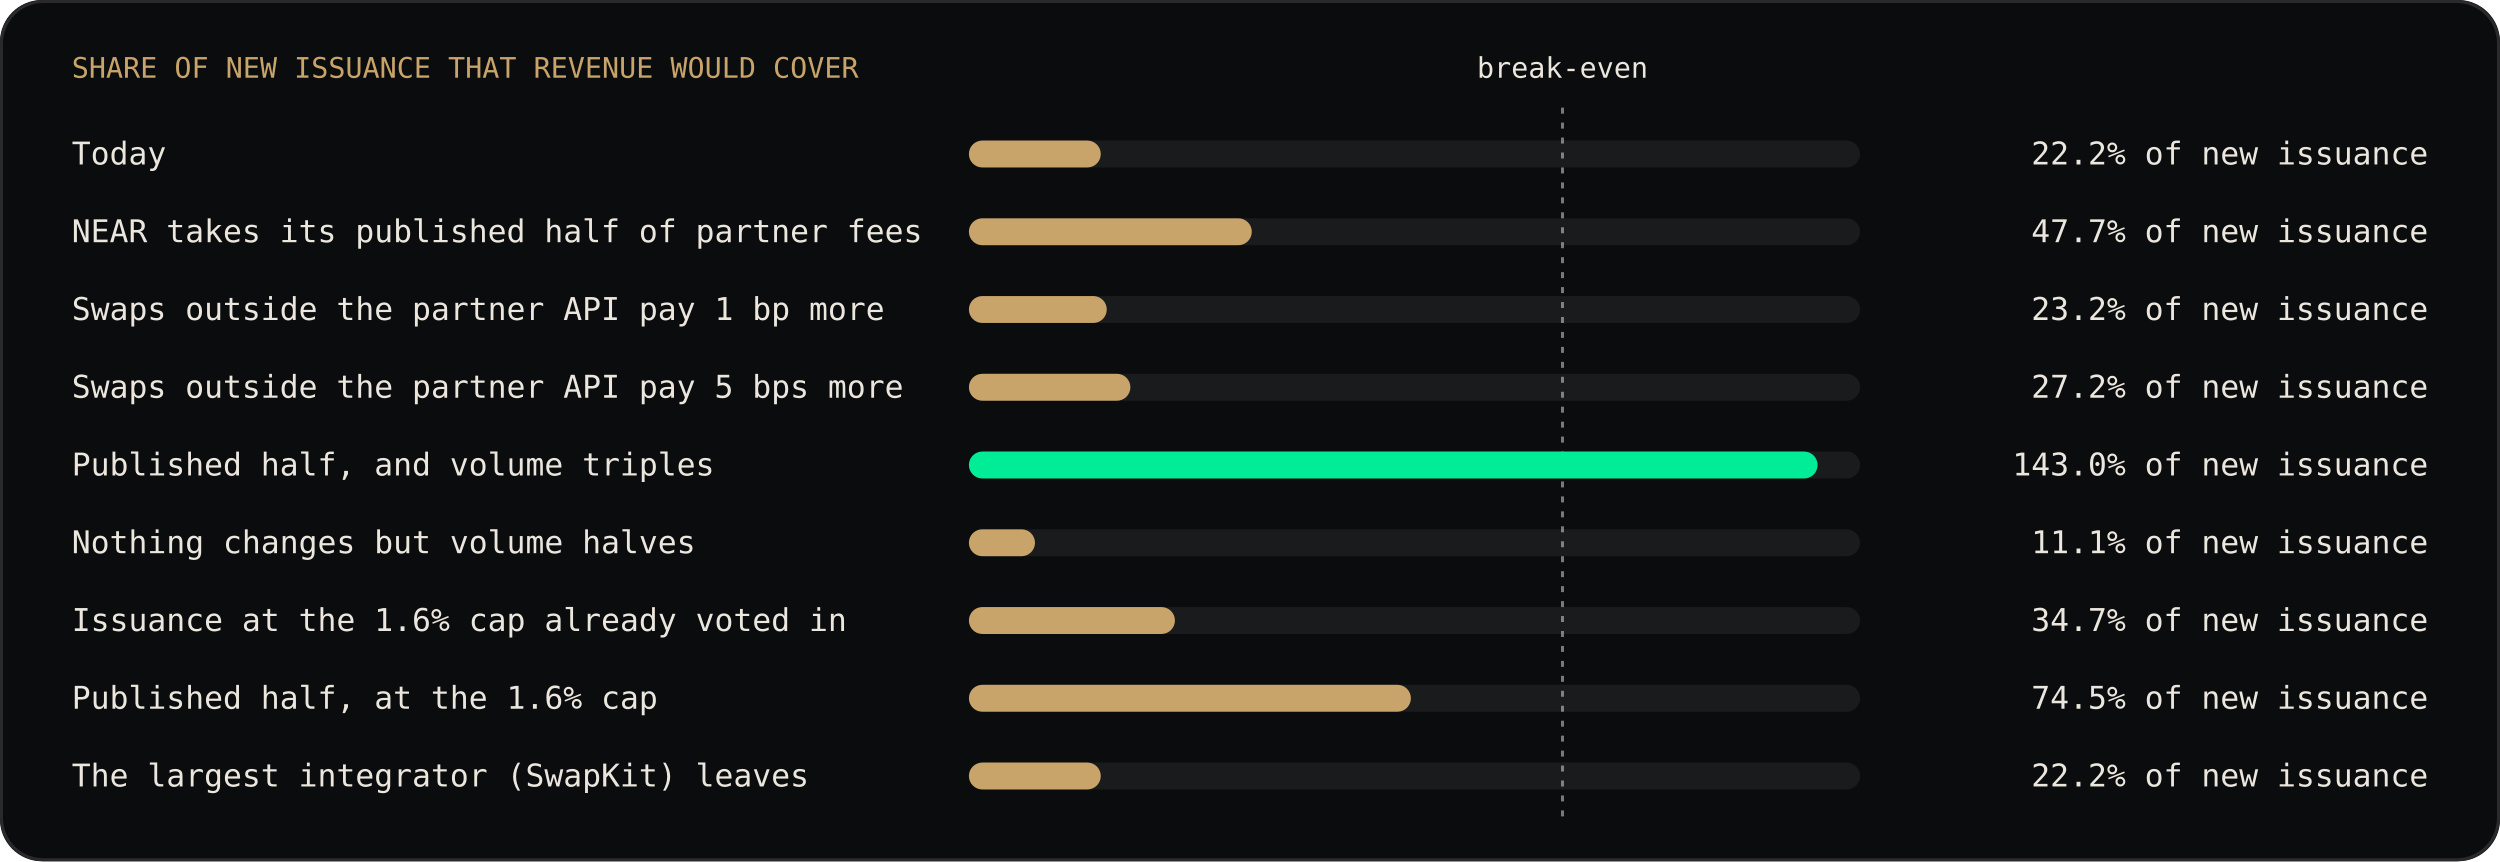
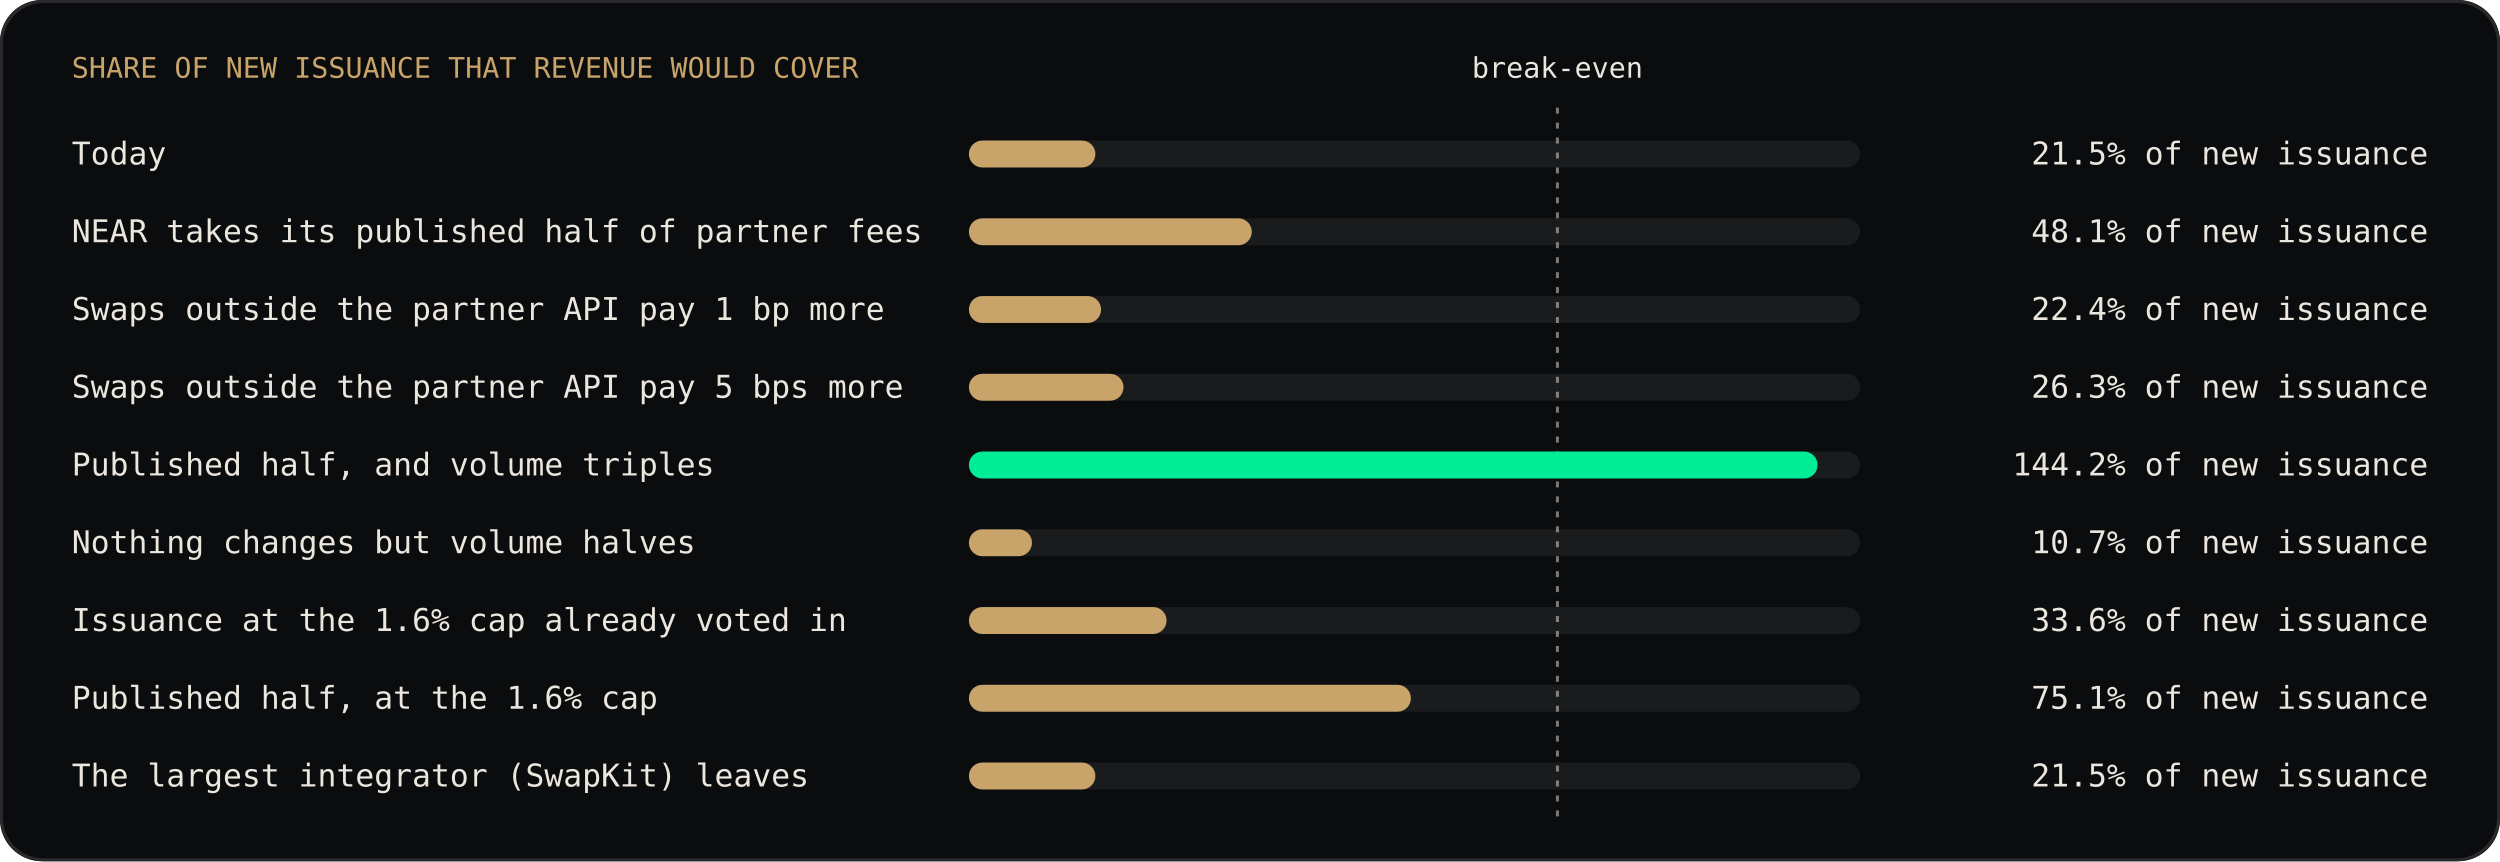
<svg xmlns="http://www.w3.org/2000/svg" viewBox="0 0 836 288" width="836" height="288" font-family="'JetBrains Mono', ui-monospace, SFMono-Regular, Menlo, Consolas, monospace" font-size="9">
  <rect width="836" height="288" rx="14" fill="#0b0c0e" />
  <rect x="0.5" y="0.5" width="835" height="287" rx="14" fill="none" stroke="#2a2a2c" />
  <text x="24.0" y="26.0" fill="#c8a46a" font-size="9.5" font-weight="500" text-anchor="start">SHARE OF NEW ISSUANCE THAT REVENUE WOULD COVER</text>
-   <line x1="522.5" x2="522.5" y1="36.0" y2="274.0" stroke="#ece7de" stroke-opacity="0.5" stroke-dasharray="2 3" />
-   <text x="522.5" y="26.0" fill="#ece7de" font-size="9.5" font-weight="400" text-anchor="middle">break-even</text>
+   <line x1="520.8" x2="520.8" y1="36.0" y2="274.0" stroke="#ece7de" stroke-opacity="0.5" stroke-dasharray="2 3" />
+   <text x="520.8" y="26.0" fill="#ece7de" font-size="9.5" font-weight="400" text-anchor="middle">break-even</text>
  <text x="24.0" y="55.0" fill="#ece7de" font-size="10.5" font-weight="400" text-anchor="start">Today</text>
  <rect x="324.0" y="47.0" width="298.0" height="9" rx="4.5" fill="#ece7de" fill-opacity="0.07" />
-   <rect x="324.0" y="47.0" width="44.1" height="9" rx="4.5" fill="#c8a46a" />
-   <text x="812.0" y="55.0" fill="#ece7de" font-size="10.5" font-weight="400" text-anchor="end">22.2% of new issuance</text>
+   <rect x="324.0" y="47.0" width="42.3" height="9" rx="4.5" fill="#c8a46a" />
+   <text x="812.0" y="55.0" fill="#ece7de" font-size="10.5" font-weight="400" text-anchor="end">21.5% of new issuance</text>
  <text x="24.0" y="81.0" fill="#ece7de" font-size="10.5" font-weight="400" text-anchor="start">NEAR takes its published half of partner fees</text>
  <rect x="324.0" y="73.0" width="298.0" height="9" rx="4.5" fill="#ece7de" fill-opacity="0.07" />
  <rect x="324.0" y="73.0" width="94.6" height="9" rx="4.5" fill="#c8a46a" />
-   <text x="812.0" y="81.0" fill="#ece7de" font-size="10.5" font-weight="400" text-anchor="end">47.7% of new issuance</text>
+   <text x="812.0" y="81.0" fill="#ece7de" font-size="10.5" font-weight="400" text-anchor="end">48.1% of new issuance</text>
  <text x="24.0" y="107.0" fill="#ece7de" font-size="10.5" font-weight="400" text-anchor="start">Swaps outside the partner API pay 1 bp more</text>
  <rect x="324.0" y="99.0" width="298.0" height="9" rx="4.5" fill="#ece7de" fill-opacity="0.07" />
-   <rect x="324.0" y="99.0" width="46.1" height="9" rx="4.5" fill="#c8a46a" />
-   <text x="812.0" y="107.0" fill="#ece7de" font-size="10.5" font-weight="400" text-anchor="end">23.2% of new issuance</text>
+   <rect x="324.0" y="99.0" width="44.2" height="9" rx="4.5" fill="#c8a46a" />
+   <text x="812.0" y="107.0" fill="#ece7de" font-size="10.5" font-weight="400" text-anchor="end">22.4% of new issuance</text>
  <text x="24.0" y="133.0" fill="#ece7de" font-size="10.5" font-weight="400" text-anchor="start">Swaps outside the partner API pay 5 bps more</text>
  <rect x="324.0" y="125.0" width="298.0" height="9" rx="4.5" fill="#ece7de" fill-opacity="0.07" />
-   <rect x="324.0" y="125.0" width="54.0" height="9" rx="4.5" fill="#c8a46a" />
-   <text x="812.0" y="133.0" fill="#ece7de" font-size="10.5" font-weight="400" text-anchor="end">27.2% of new issuance</text>
+   <rect x="324.0" y="125.0" width="51.7" height="9" rx="4.5" fill="#c8a46a" />
+   <text x="812.0" y="133.0" fill="#ece7de" font-size="10.5" font-weight="400" text-anchor="end">26.3% of new issuance</text>
  <text x="24.0" y="159.0" fill="#ece7de" font-size="10.5" font-weight="400" text-anchor="start">Published half, and volume triples</text>
  <rect x="324.0" y="151.0" width="298.0" height="9" rx="4.5" fill="#ece7de" fill-opacity="0.07" />
  <rect x="324.0" y="151.0" width="283.8" height="9" rx="4.5" fill="#00ec97" />
-   <text x="812.0" y="159.0" fill="#ece7de" font-size="10.5" font-weight="400" text-anchor="end">143.0% of new issuance</text>
+   <text x="812.0" y="159.0" fill="#ece7de" font-size="10.5" font-weight="400" text-anchor="end">144.2% of new issuance</text>
  <text x="24.0" y="185.0" fill="#ece7de" font-size="10.5" font-weight="400" text-anchor="start">Nothing changes but volume halves</text>
  <rect x="324.0" y="177.0" width="298.0" height="9" rx="4.5" fill="#ece7de" fill-opacity="0.07" />
-   <rect x="324.0" y="177.0" width="22.1" height="9" rx="4.5" fill="#c8a46a" />
-   <text x="812.0" y="185.0" fill="#ece7de" font-size="10.5" font-weight="400" text-anchor="end">11.1% of new issuance</text>
+   <rect x="324.0" y="177.0" width="21.1" height="9" rx="4.5" fill="#c8a46a" />
+   <text x="812.0" y="185.0" fill="#ece7de" font-size="10.5" font-weight="400" text-anchor="end">10.7% of new issuance</text>
  <text x="24.0" y="211.0" fill="#ece7de" font-size="10.5" font-weight="400" text-anchor="start">Issuance at the 1.6% cap already voted in</text>
  <rect x="324.0" y="203.0" width="298.0" height="9" rx="4.5" fill="#ece7de" fill-opacity="0.07" />
-   <rect x="324.0" y="203.0" width="68.9" height="9" rx="4.5" fill="#c8a46a" />
-   <text x="812.0" y="211.0" fill="#ece7de" font-size="10.5" font-weight="400" text-anchor="end">34.7% of new issuance</text>
+   <rect x="324.0" y="203.0" width="66.1" height="9" rx="4.5" fill="#c8a46a" />
+   <text x="812.0" y="211.0" fill="#ece7de" font-size="10.5" font-weight="400" text-anchor="end">33.6% of new issuance</text>
  <text x="24.0" y="237.0" fill="#ece7de" font-size="10.5" font-weight="400" text-anchor="start">Published half, at the 1.6% cap</text>
  <rect x="324.0" y="229.0" width="298.0" height="9" rx="4.5" fill="#ece7de" fill-opacity="0.07" />
  <rect x="324.0" y="229.0" width="147.8" height="9" rx="4.5" fill="#c8a46a" />
-   <text x="812.0" y="237.0" fill="#ece7de" font-size="10.5" font-weight="400" text-anchor="end">74.5% of new issuance</text>
+   <text x="812.0" y="237.0" fill="#ece7de" font-size="10.5" font-weight="400" text-anchor="end">75.1% of new issuance</text>
  <text x="24.0" y="263.0" fill="#ece7de" font-size="10.5" font-weight="400" text-anchor="start">The largest integrator (SwapKit) leaves</text>
  <rect x="324.0" y="255.0" width="298.0" height="9" rx="4.5" fill="#ece7de" fill-opacity="0.07" />
-   <rect x="324.0" y="255.0" width="44.1" height="9" rx="4.5" fill="#c8a46a" />
-   <text x="812.0" y="263.0" fill="#ece7de" font-size="10.5" font-weight="400" text-anchor="end">22.2% of new issuance</text>
+   <rect x="324.0" y="255.0" width="42.3" height="9" rx="4.5" fill="#c8a46a" />
+   <text x="812.0" y="263.0" fill="#ece7de" font-size="10.5" font-weight="400" text-anchor="end">21.5% of new issuance</text>
</svg>
